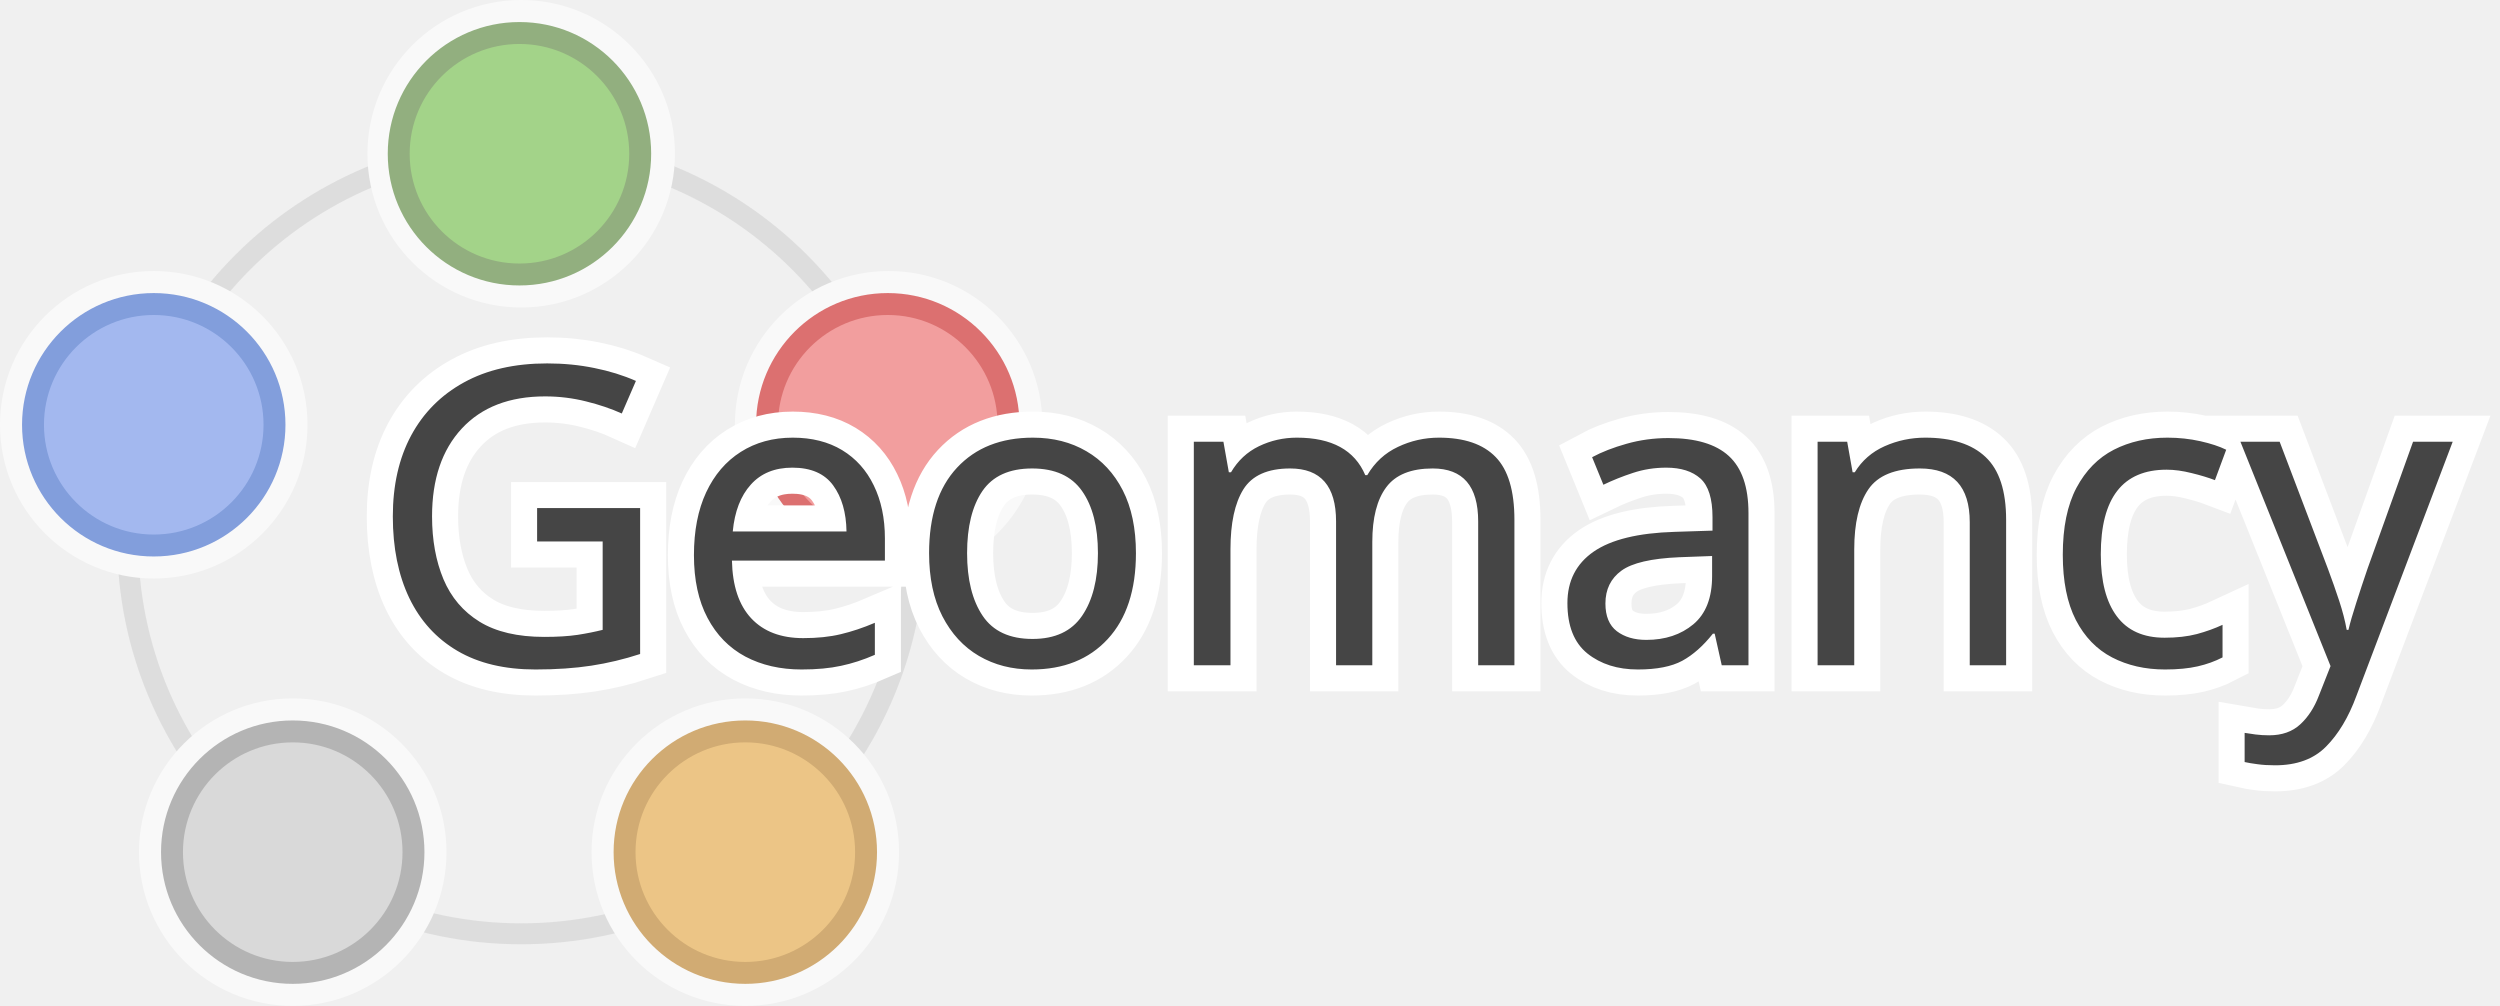
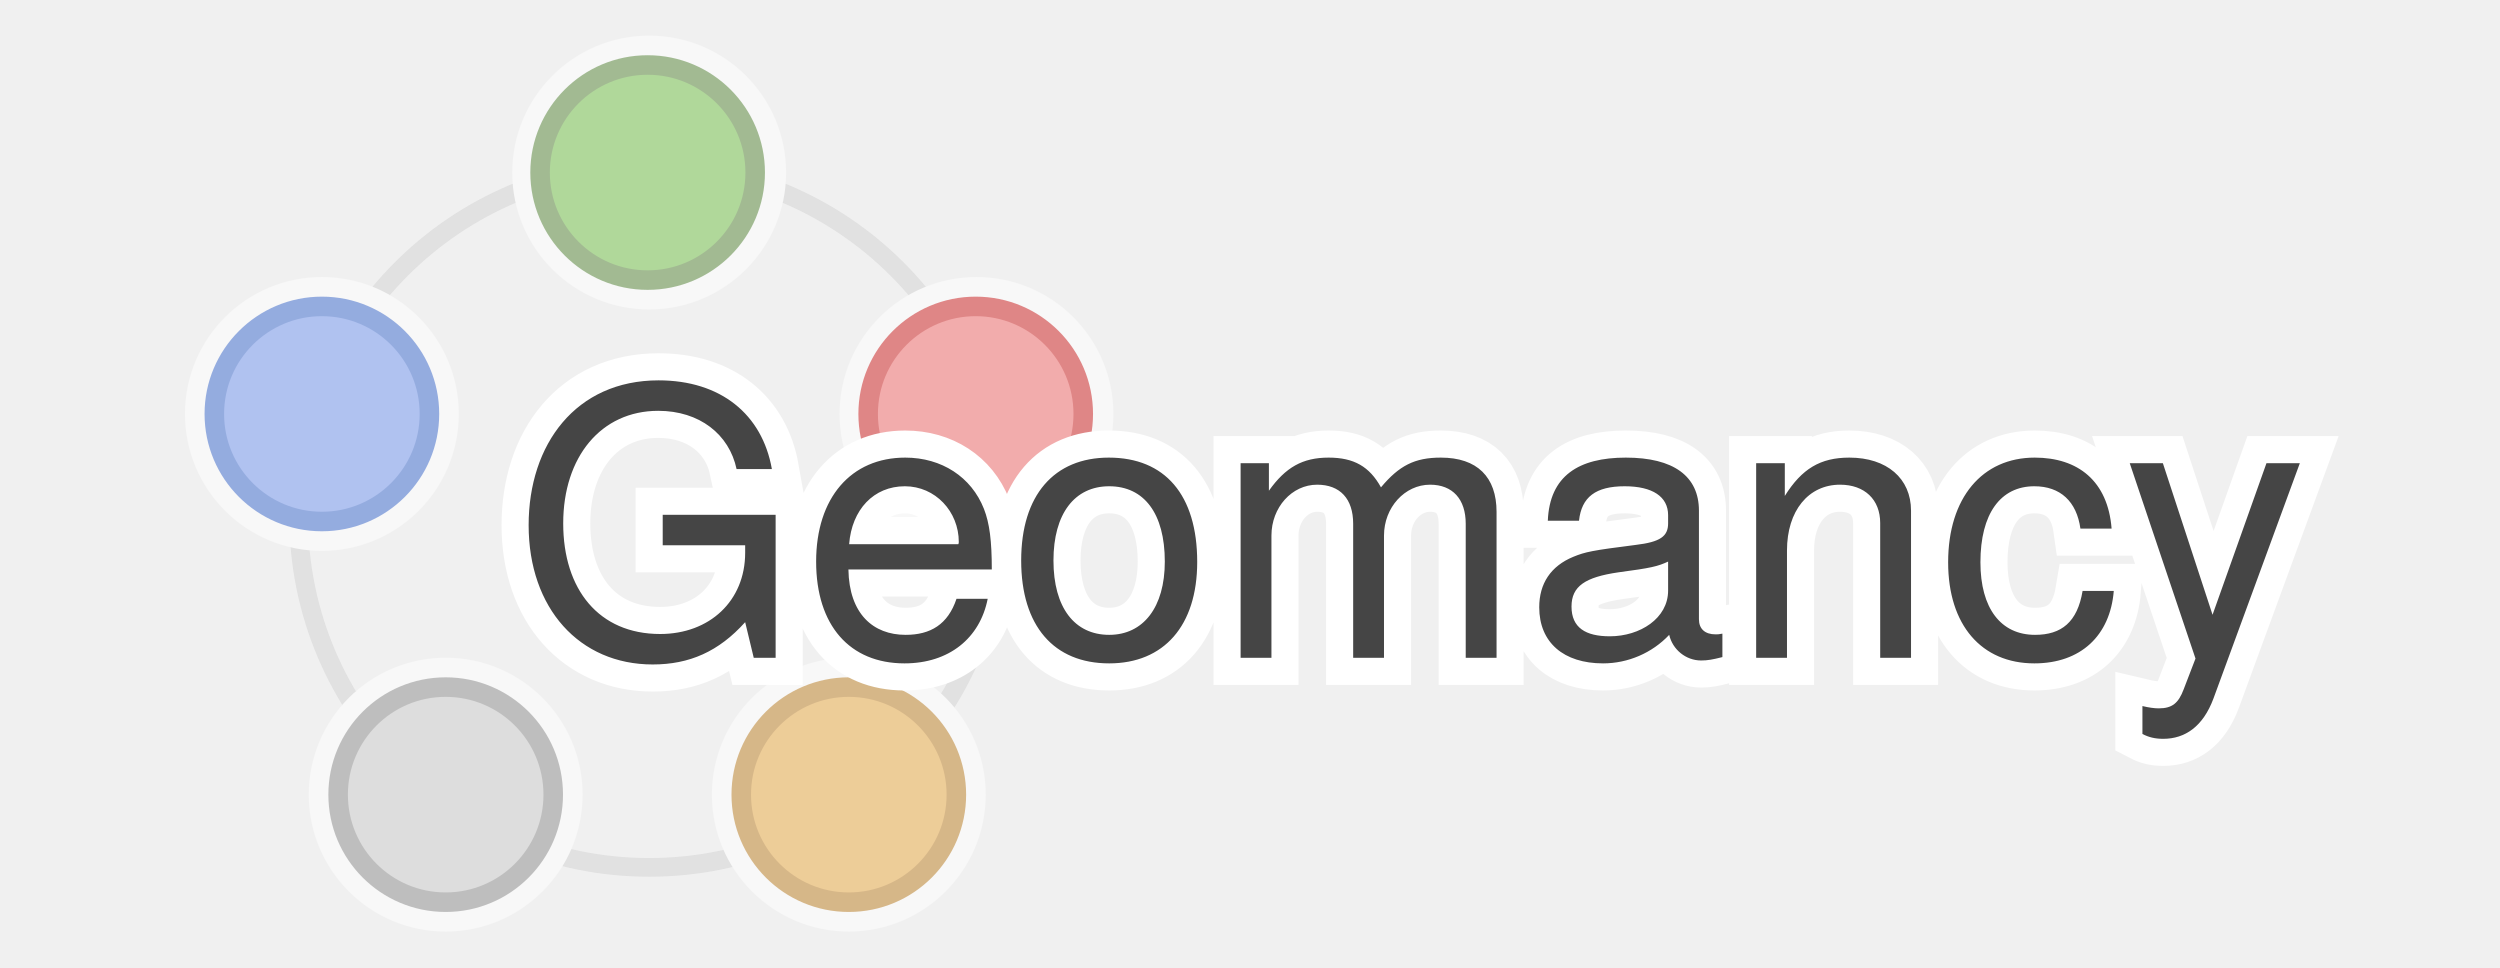
- <svg xmlns="http://www.w3.org/2000/svg" version="1.1" id="Layer_1" x="0px" y="0px" viewBox="0 0 287.8 115.8" style="enable-background:new 0 0 287.8 115.8;" xml:space="preserve">
+ <svg xmlns="http://www.w3.org/2000/svg" version="1.1" id="Layer_1" x="0px" y="0px" viewBox="0 0 323.1 125" style="enable-background:new 0 0 323.1 125;" xml:space="preserve">
  <style type="text/css">
- 	.st0{opacity:0.6;}
+ 	.st0{opacity:0.5;}
	.st1{fill:none;stroke:#D1D1D1;stroke-width:2.414;stroke-miterlimit:10;}
	.st2{fill:#FFFFFF;}
	.st3{fill:#70BF44;stroke:#538434;stroke-width:2.524;stroke-miterlimit:10;}
	.st4{fill:#F46767;stroke:#CE1B1B;stroke-width:2.524;stroke-miterlimit:10;}
	.st5{fill:#6F93EF;stroke:#3867CE;stroke-width:2.524;stroke-miterlimit:10;}
	.st6{fill:#EAA93F;stroke:#BC7D20;stroke-width:2.524;stroke-miterlimit:10;}
	.st7{fill:#C9C9C9;stroke:#8C8C8C;stroke-width:2.524;stroke-miterlimit:10;}
- 	.st8{fill:#FFFFFF;stroke:#FFFFFF;stroke-width:6;stroke-miterlimit:10;}
- 	.st9{font-family:'HelveticaNeue-Bold';}
+ 	.st8{fill:none;stroke:#FFFFFF;stroke-width:7;stroke-miterlimit:10;}
+ 	.st9{font-family:'HelveticaNeue';}
	.st10{font-size:48px;}
	.st11{fill:#454545;}
</style>
  <g class="st0">
-     <circle class="st1" cx="60" cy="62.2" r="45.3" />
-     <circle class="st2" cx="60" cy="17.7" r="17.7" />
-     <circle class="st3" cx="59.8" cy="17.7" r="13.9" />
-     <circle class="st2" cx="102.3" cy="48.9" r="17.7" />
-     <circle class="st4" cx="102.2" cy="48.9" r="13.9" />
-     <circle class="st2" cx="17.7" cy="48.9" r="17.7" />
-     <circle class="st5" cx="17.7" cy="48.9" r="13.9" />
-     <circle class="st2" cx="85.8" cy="98.1" r="17.7" />
-     <circle class="st6" cx="85.8" cy="98.1" r="13.9" />
-     <circle class="st2" cx="33.7" cy="98.1" r="17.7" />
-     <circle class="st7" cx="33.7" cy="98.1" r="13.9" />
+     <circle class="st1" cx="83.9" cy="66.8" r="45.3" />
+     <circle class="st2" cx="83.9" cy="22.3" r="17.7" />
+     <circle class="st3" cx="83.7" cy="22.3" r="13.9" />
+     <circle class="st2" cx="126.2" cy="53.5" r="17.7" />
+     <circle class="st4" cx="126.1" cy="53.5" r="13.9" />
+     <circle class="st2" cx="41.6" cy="53.5" r="17.7" />
+     <circle class="st5" cx="41.6" cy="53.5" r="13.9" />
+     <circle class="st2" cx="109.7" cy="102.7" r="17.7" />
+     <circle class="st6" cx="109.7" cy="102.7" r="13.9" />
+     <circle class="st2" cx="57.6" cy="102.7" r="17.7" />
+     <circle class="st7" cx="57.6" cy="102.7" r="13.9" />
  </g>
-   <text transform="matrix(1 0 0 1 42.2999 76.5863)" class="st8 st9 st10">Geomancy</text>
-   <text transform="matrix(1 0 0 1 42.3002 76.586)" class="st11 st9 st10">Geomancy</text>
+   <text transform="matrix(1 0 0 1 66.2113 85.0166)" class="st8 st9 st10">Geomancy</text>
+   <text transform="matrix(1 0 0 1 66.2115 85.0165)" class="st11 st9 st10">Geomancy</text>
</svg>
